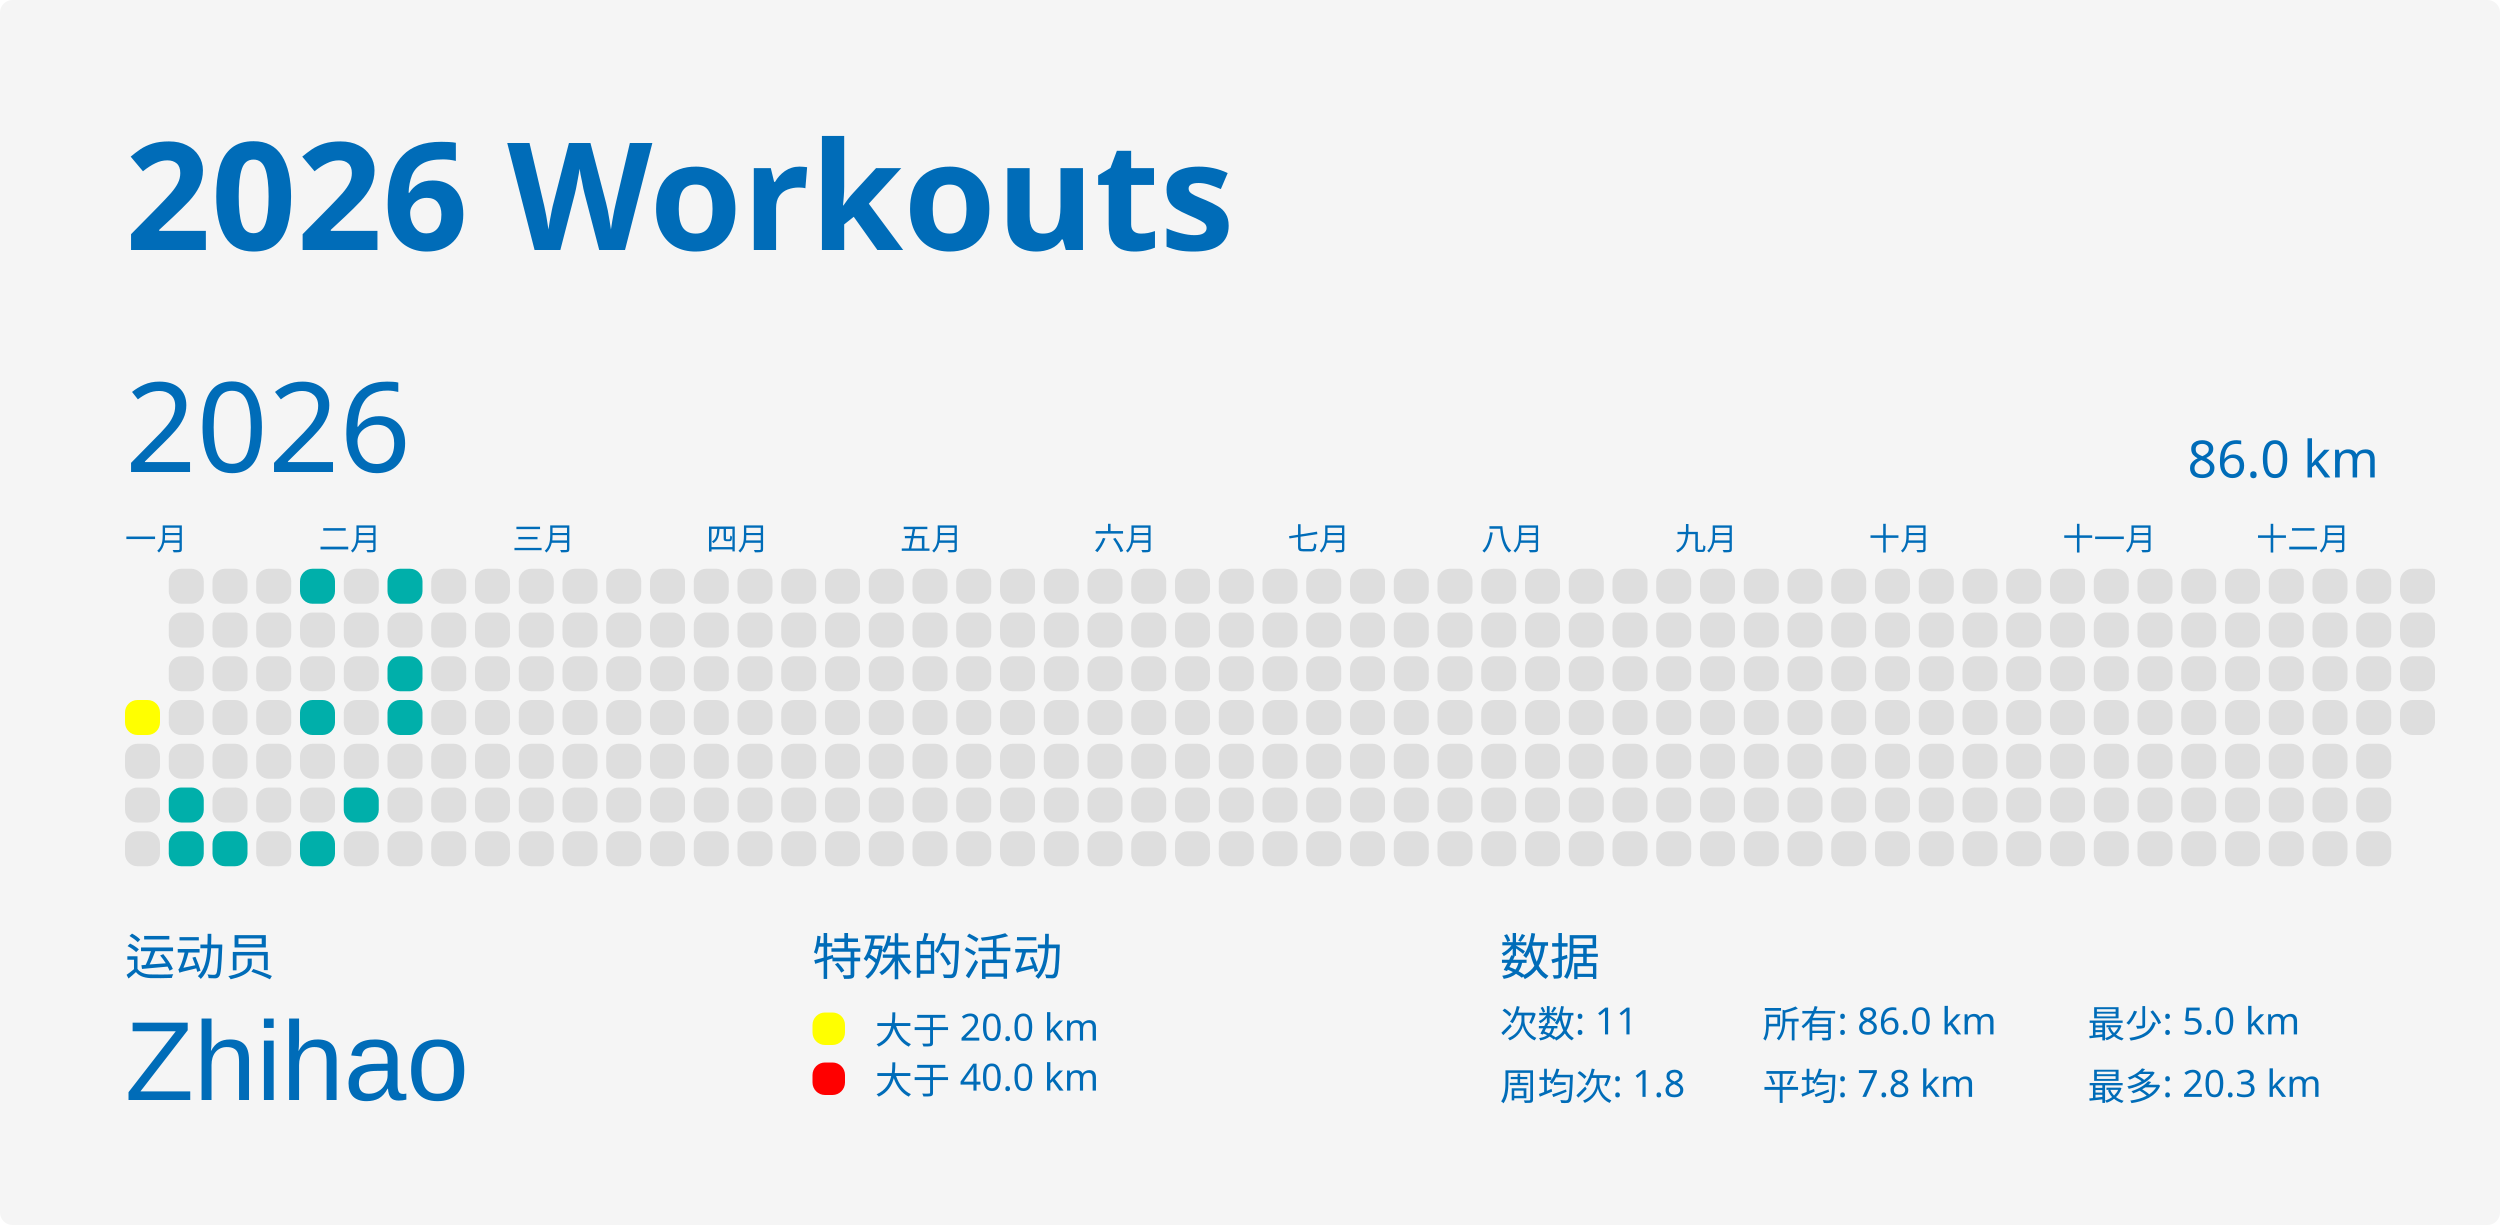
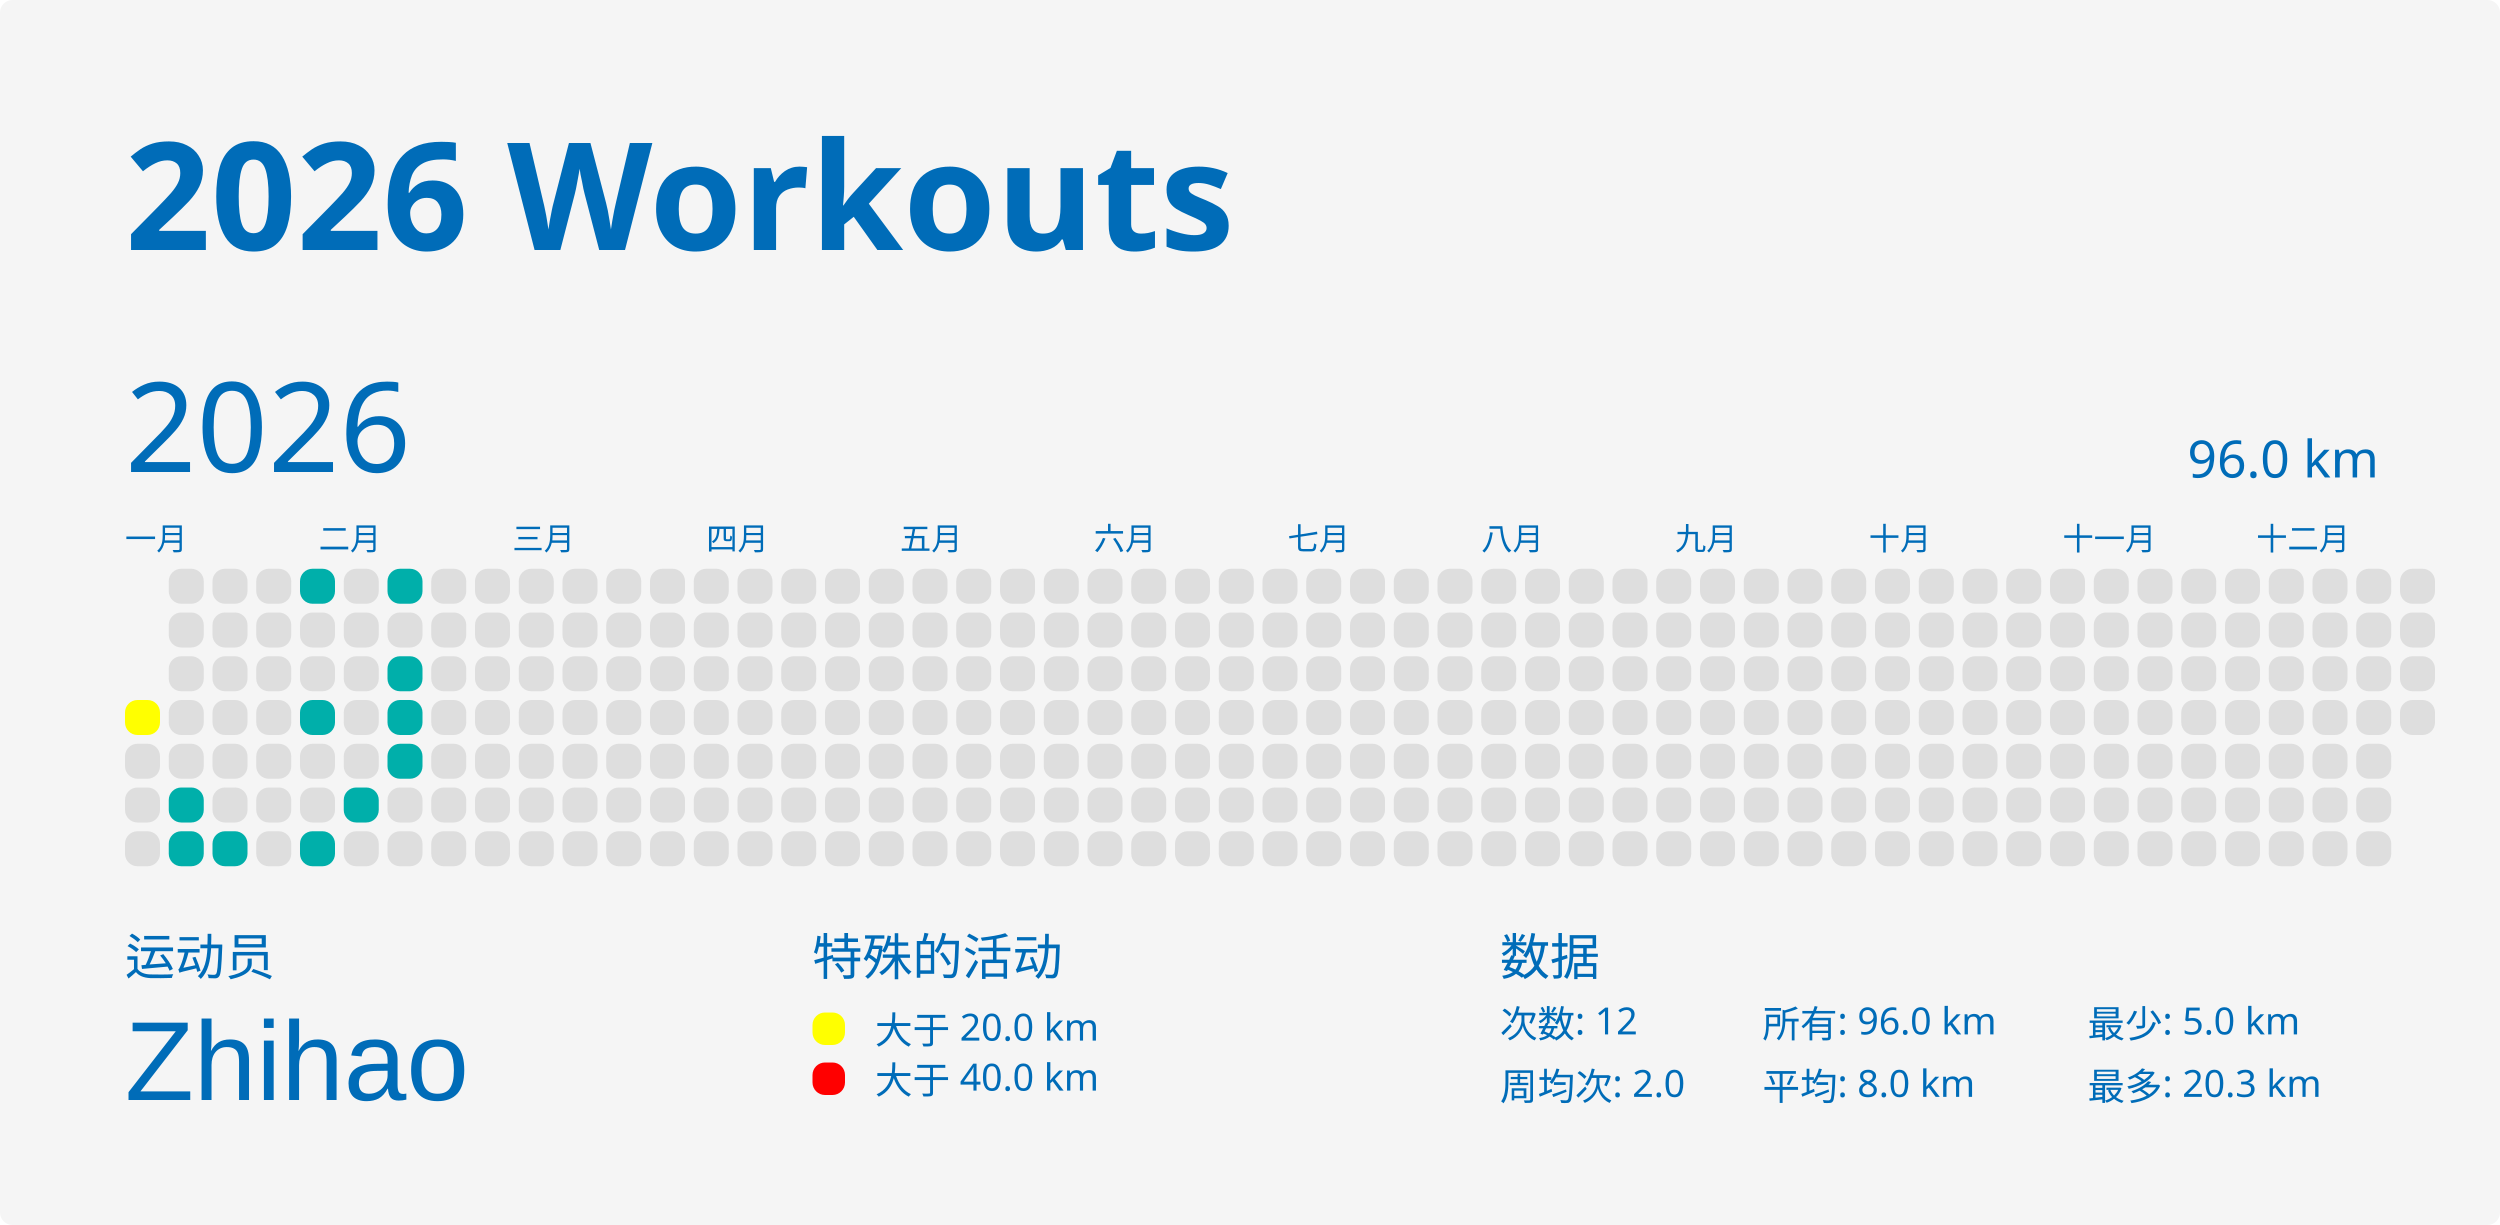
<svg xmlns="http://www.w3.org/2000/svg" baseProfile="full" height="98mm" version="1.1" viewBox="0,0,200,98" width="200mm">
  <defs />
  <rect fill="#f5f5f5" height="98" rx="1" ry="1" width="200" x="0" y="0" />
  <text fill="#006cb8" style="font-size:12px; font-family:MGI-Regular; font-weight:bold;" x="10" y="20">2026 Workouts</text>
  <text fill="#006cb8" style="font-size:4px; font-family:MGI-Regular" x="10" y="78">运动员</text>
  <text fill="#006cb8" style="font-size:9px; font-family:Arial" x="10" y="88">Zhihao</text>
  <text fill="#006cb8" style="font-size:4px; font-family:MGI-Regular" x="65" y="78">特殊的活动</text>
  <rect fill="yellow" height="2.6" rx="1" ry="1" width="2.6" x="65" y="81" />
  <text fill="#006cb8" style="font-size:3px; font-family:MGI-Regular" x="70" y="83.5">大于 20.0 km</text>
  <rect fill="red" height="2.6" rx="1" ry="1" width="2.6" x="65" y="85" />
  <text fill="#006cb8" style="font-size:3px; font-family:MGI-Regular" x="70" y="87.5">大于 40.0 km</text>
  <text fill="#006cb8" style="font-size:4px; font-family:MGI-Regular" x="120" y="78">数据</text>
-   <text fill="#006cb8" style="font-size:3px; font-family:MGI-Regular" x="120" y="83">次数: 11</text>
-   <text fill="#006cb8" style="font-size:3px; font-family:MGI-Regular" x="120" y="88">周均次: 1.8</text>
-   <text fill="#006cb8" style="font-size:3px; font-family:MGI-Regular" x="141" y="83">所有: 86.0 km</text>
-   <text fill="#006cb8" style="font-size:3px; font-family:MGI-Regular" x="141" y="88">平均: 7.8 km</text>
+   <text fill="#006cb8" style="font-size:3px; font-family:MGI-Regular" x="120" y="83">次数: 12</text>
+   <text fill="#006cb8" style="font-size:3px; font-family:MGI-Regular" x="120" y="88">周均次: 2.0</text>
+   <text fill="#006cb8" style="font-size:3px; font-family:MGI-Regular" x="141" y="83">所有: 96.0 km</text>
+   <text fill="#006cb8" style="font-size:3px; font-family:MGI-Regular" x="141" y="88">平均: 8.0 km</text>
  <text fill="#006cb8" style="font-size:3px; font-family:MGI-Regular" x="167" y="83">最少: 5.0 km</text>
  <text fill="#006cb8" style="font-size:3px; font-family:MGI-Regular" x="167" y="88">最多: 20.3 km</text>
  <text dominant-baseline="hanging" fill="#006cb8" style="font-size:10.0px; font-family:MGI-Regular;" x="10" y="30">2026</text>
-   <text dominant-baseline="hanging" fill="#006cb8" style="font-size:4.125px; font-family:MGI-Regular;" x="175" y="35">86.0 km</text>
+   <text dominant-baseline="hanging" fill="#006cb8" style="font-size:4.125px; font-family:MGI-Regular;" x="175" y="35">96.0 km</text>
  <text fill="#006cb8" style="font-size:2.5px; font-family:MGI-Regular" x="10.0" y="44">一月</text>
  <text fill="#006cb8" style="font-size:2.5px; font-family:MGI-Regular" x="25.5" y="44">二月</text>
  <text fill="#006cb8" style="font-size:2.5px; font-family:MGI-Regular" x="41.0" y="44">三月</text>
  <text fill="#006cb8" style="font-size:2.5px; font-family:MGI-Regular" x="56.5" y="44">四月</text>
  <text fill="#006cb8" style="font-size:2.5px; font-family:MGI-Regular" x="72.0" y="44">五月</text>
  <text fill="#006cb8" style="font-size:2.5px; font-family:MGI-Regular" x="87.5" y="44">六月</text>
  <text fill="#006cb8" style="font-size:2.5px; font-family:MGI-Regular" x="103.0" y="44">七月</text>
  <text fill="#006cb8" style="font-size:2.5px; font-family:MGI-Regular" x="118.5" y="44">八月</text>
  <text fill="#006cb8" style="font-size:2.5px; font-family:MGI-Regular" x="134.0" y="44">九月</text>
  <text fill="#006cb8" style="font-size:2.5px; font-family:MGI-Regular" x="149.5" y="44">十月</text>
  <text fill="#006cb8" style="font-size:2.5px; font-family:MGI-Regular" x="165.0" y="44">十一月</text>
  <text fill="#006cb8" style="font-size:2.5px; font-family:MGI-Regular" x="180.5" y="44">十二月</text>
  <rect fill="yellow" height="2.8" rx="1" ry="1" width="2.8" x="10.0" y="56.0" />
  <rect fill="#dedede" height="2.8" rx="1" ry="1" width="2.8" x="10.0" y="59.5" />
  <rect fill="#dedede" height="2.8" rx="1" ry="1" width="2.8" x="10.0" y="63.0" />
  <rect fill="#dedede" height="2.8" rx="1" ry="1" width="2.8" x="10.0" y="66.5" />
  <rect fill="#dedede" height="2.8" rx="1" ry="1" width="2.8" x="13.5" y="45.5" />
  <rect fill="#dedede" height="2.8" rx="1" ry="1" width="2.8" x="13.5" y="49.0" />
  <rect fill="#dedede" height="2.8" rx="1" ry="1" width="2.8" x="13.5" y="52.5" />
  <rect fill="#dedede" height="2.8" rx="1" ry="1" width="2.8" x="13.5" y="56.0" />
  <rect fill="#dedede" height="2.8" rx="1" ry="1" width="2.8" x="13.5" y="59.5" />
  <rect fill="#00AFAA" height="2.8" rx="1" ry="1" width="2.8" x="13.5" y="63.0" />
  <rect fill="#00AFAA" height="2.8" rx="1" ry="1" width="2.8" x="13.5" y="66.5" />
  <rect fill="#dedede" height="2.8" rx="1" ry="1" width="2.8" x="17.0" y="45.5" />
  <rect fill="#dedede" height="2.8" rx="1" ry="1" width="2.8" x="17.0" y="49.0" />
  <rect fill="#dedede" height="2.8" rx="1" ry="1" width="2.8" x="17.0" y="52.5" />
  <rect fill="#dedede" height="2.8" rx="1" ry="1" width="2.8" x="17.0" y="56.0" />
  <rect fill="#dedede" height="2.8" rx="1" ry="1" width="2.8" x="17.0" y="59.5" />
  <rect fill="#dedede" height="2.8" rx="1" ry="1" width="2.8" x="17.0" y="63.0" />
  <rect fill="#00AFAA" height="2.8" rx="1" ry="1" width="2.8" x="17.0" y="66.5" />
  <rect fill="#dedede" height="2.8" rx="1" ry="1" width="2.8" x="20.5" y="45.5" />
  <rect fill="#dedede" height="2.8" rx="1" ry="1" width="2.8" x="20.5" y="49.0" />
  <rect fill="#dedede" height="2.8" rx="1" ry="1" width="2.8" x="20.5" y="52.5" />
  <rect fill="#dedede" height="2.8" rx="1" ry="1" width="2.8" x="20.5" y="56.0" />
  <rect fill="#dedede" height="2.8" rx="1" ry="1" width="2.8" x="20.5" y="59.5" />
  <rect fill="#dedede" height="2.8" rx="1" ry="1" width="2.8" x="20.5" y="63.0" />
  <rect fill="#dedede" height="2.8" rx="1" ry="1" width="2.8" x="20.5" y="66.5" />
  <rect fill="#00AFAA" height="2.8" rx="1" ry="1" width="2.8" x="24.0" y="45.5" />
  <rect fill="#dedede" height="2.8" rx="1" ry="1" width="2.8" x="24.0" y="49.0" />
  <rect fill="#dedede" height="2.8" rx="1" ry="1" width="2.8" x="24.0" y="52.5" />
  <rect fill="#00AFAA" height="2.8" rx="1" ry="1" width="2.8" x="24.0" y="56.0" />
  <rect fill="#dedede" height="2.8" rx="1" ry="1" width="2.8" x="24.0" y="59.5" />
  <rect fill="#dedede" height="2.8" rx="1" ry="1" width="2.8" x="24.0" y="63.0" />
  <rect fill="#00AFAA" height="2.8" rx="1" ry="1" width="2.8" x="24.0" y="66.5" />
  <rect fill="#dedede" height="2.8" rx="1" ry="1" width="2.8" x="27.5" y="45.5" />
  <rect fill="#dedede" height="2.8" rx="1" ry="1" width="2.8" x="27.5" y="49.0" />
  <rect fill="#dedede" height="2.8" rx="1" ry="1" width="2.8" x="27.5" y="52.5" />
  <rect fill="#dedede" height="2.8" rx="1" ry="1" width="2.8" x="27.5" y="56.0" />
  <rect fill="#dedede" height="2.8" rx="1" ry="1" width="2.8" x="27.5" y="59.5" />
  <rect fill="#00AFAA" height="2.8" rx="1" ry="1" width="2.8" x="27.5" y="63.0" />
  <rect fill="#dedede" height="2.8" rx="1" ry="1" width="2.8" x="27.5" y="66.5" />
  <rect fill="#00AFAA" height="2.8" rx="1" ry="1" width="2.8" x="31.0" y="45.5" />
  <rect fill="#dedede" height="2.8" rx="1" ry="1" width="2.8" x="31.0" y="49.0" />
  <rect fill="#00AFAA" height="2.8" rx="1" ry="1" width="2.8" x="31.0" y="52.5" />
  <rect fill="#00AFAA" height="2.8" rx="1" ry="1" width="2.8" x="31.0" y="56.0" />
-   <rect fill="#dedede" height="2.8" rx="1" ry="1" width="2.8" x="31.0" y="59.5" />
+   <rect fill="#00AFAA" height="2.8" rx="1" ry="1" width="2.8" x="31.0" y="59.5" />
  <rect fill="#dedede" height="2.8" rx="1" ry="1" width="2.8" x="31.0" y="63.0" />
  <rect fill="#dedede" height="2.8" rx="1" ry="1" width="2.8" x="31.0" y="66.5" />
  <rect fill="#dedede" height="2.8" rx="1" ry="1" width="2.8" x="34.5" y="45.5" />
  <rect fill="#dedede" height="2.8" rx="1" ry="1" width="2.8" x="34.5" y="49.0" />
  <rect fill="#dedede" height="2.8" rx="1" ry="1" width="2.8" x="34.5" y="52.5" />
  <rect fill="#dedede" height="2.8" rx="1" ry="1" width="2.8" x="34.5" y="56.0" />
  <rect fill="#dedede" height="2.8" rx="1" ry="1" width="2.8" x="34.5" y="59.5" />
  <rect fill="#dedede" height="2.8" rx="1" ry="1" width="2.8" x="34.5" y="63.0" />
  <rect fill="#dedede" height="2.8" rx="1" ry="1" width="2.8" x="34.5" y="66.5" />
  <rect fill="#dedede" height="2.8" rx="1" ry="1" width="2.8" x="38.0" y="45.5" />
  <rect fill="#dedede" height="2.8" rx="1" ry="1" width="2.8" x="38.0" y="49.0" />
  <rect fill="#dedede" height="2.8" rx="1" ry="1" width="2.8" x="38.0" y="52.5" />
  <rect fill="#dedede" height="2.8" rx="1" ry="1" width="2.8" x="38.0" y="56.0" />
  <rect fill="#dedede" height="2.8" rx="1" ry="1" width="2.8" x="38.0" y="59.5" />
  <rect fill="#dedede" height="2.8" rx="1" ry="1" width="2.8" x="38.0" y="63.0" />
  <rect fill="#dedede" height="2.8" rx="1" ry="1" width="2.8" x="38.0" y="66.5" />
  <rect fill="#dedede" height="2.8" rx="1" ry="1" width="2.8" x="41.5" y="45.5" />
  <rect fill="#dedede" height="2.8" rx="1" ry="1" width="2.8" x="41.5" y="49.0" />
  <rect fill="#dedede" height="2.8" rx="1" ry="1" width="2.8" x="41.5" y="52.5" />
  <rect fill="#dedede" height="2.8" rx="1" ry="1" width="2.8" x="41.5" y="56.0" />
  <rect fill="#dedede" height="2.8" rx="1" ry="1" width="2.8" x="41.5" y="59.5" />
  <rect fill="#dedede" height="2.8" rx="1" ry="1" width="2.8" x="41.5" y="63.0" />
  <rect fill="#dedede" height="2.8" rx="1" ry="1" width="2.8" x="41.5" y="66.5" />
  <rect fill="#dedede" height="2.8" rx="1" ry="1" width="2.8" x="45.0" y="45.5" />
  <rect fill="#dedede" height="2.8" rx="1" ry="1" width="2.8" x="45.0" y="49.0" />
  <rect fill="#dedede" height="2.8" rx="1" ry="1" width="2.8" x="45.0" y="52.5" />
  <rect fill="#dedede" height="2.8" rx="1" ry="1" width="2.8" x="45.0" y="56.0" />
  <rect fill="#dedede" height="2.8" rx="1" ry="1" width="2.8" x="45.0" y="59.5" />
  <rect fill="#dedede" height="2.8" rx="1" ry="1" width="2.8" x="45.0" y="63.0" />
  <rect fill="#dedede" height="2.8" rx="1" ry="1" width="2.8" x="45.0" y="66.5" />
  <rect fill="#dedede" height="2.8" rx="1" ry="1" width="2.8" x="48.5" y="45.5" />
  <rect fill="#dedede" height="2.8" rx="1" ry="1" width="2.8" x="48.5" y="49.0" />
  <rect fill="#dedede" height="2.8" rx="1" ry="1" width="2.8" x="48.5" y="52.5" />
  <rect fill="#dedede" height="2.8" rx="1" ry="1" width="2.8" x="48.5" y="56.0" />
  <rect fill="#dedede" height="2.8" rx="1" ry="1" width="2.8" x="48.5" y="59.5" />
  <rect fill="#dedede" height="2.8" rx="1" ry="1" width="2.8" x="48.5" y="63.0" />
  <rect fill="#dedede" height="2.8" rx="1" ry="1" width="2.8" x="48.5" y="66.5" />
  <rect fill="#dedede" height="2.8" rx="1" ry="1" width="2.8" x="52.0" y="45.5" />
  <rect fill="#dedede" height="2.8" rx="1" ry="1" width="2.8" x="52.0" y="49.0" />
  <rect fill="#dedede" height="2.8" rx="1" ry="1" width="2.8" x="52.0" y="52.5" />
  <rect fill="#dedede" height="2.8" rx="1" ry="1" width="2.8" x="52.0" y="56.0" />
  <rect fill="#dedede" height="2.8" rx="1" ry="1" width="2.8" x="52.0" y="59.5" />
  <rect fill="#dedede" height="2.8" rx="1" ry="1" width="2.8" x="52.0" y="63.0" />
  <rect fill="#dedede" height="2.8" rx="1" ry="1" width="2.8" x="52.0" y="66.5" />
  <rect fill="#dedede" height="2.8" rx="1" ry="1" width="2.8" x="55.5" y="45.5" />
  <rect fill="#dedede" height="2.8" rx="1" ry="1" width="2.8" x="55.5" y="49.0" />
  <rect fill="#dedede" height="2.8" rx="1" ry="1" width="2.8" x="55.5" y="52.5" />
  <rect fill="#dedede" height="2.8" rx="1" ry="1" width="2.8" x="55.5" y="56.0" />
  <rect fill="#dedede" height="2.8" rx="1" ry="1" width="2.8" x="55.5" y="59.5" />
  <rect fill="#dedede" height="2.8" rx="1" ry="1" width="2.8" x="55.5" y="63.0" />
  <rect fill="#dedede" height="2.8" rx="1" ry="1" width="2.8" x="55.5" y="66.5" />
  <rect fill="#dedede" height="2.8" rx="1" ry="1" width="2.8" x="59.0" y="45.5" />
  <rect fill="#dedede" height="2.8" rx="1" ry="1" width="2.8" x="59.0" y="49.0" />
  <rect fill="#dedede" height="2.8" rx="1" ry="1" width="2.8" x="59.0" y="52.5" />
  <rect fill="#dedede" height="2.8" rx="1" ry="1" width="2.8" x="59.0" y="56.0" />
  <rect fill="#dedede" height="2.8" rx="1" ry="1" width="2.8" x="59.0" y="59.5" />
  <rect fill="#dedede" height="2.8" rx="1" ry="1" width="2.8" x="59.0" y="63.0" />
  <rect fill="#dedede" height="2.8" rx="1" ry="1" width="2.8" x="59.0" y="66.5" />
  <rect fill="#dedede" height="2.8" rx="1" ry="1" width="2.8" x="62.5" y="45.5" />
  <rect fill="#dedede" height="2.8" rx="1" ry="1" width="2.8" x="62.5" y="49.0" />
  <rect fill="#dedede" height="2.8" rx="1" ry="1" width="2.8" x="62.5" y="52.5" />
  <rect fill="#dedede" height="2.8" rx="1" ry="1" width="2.8" x="62.5" y="56.0" />
  <rect fill="#dedede" height="2.8" rx="1" ry="1" width="2.8" x="62.5" y="59.5" />
  <rect fill="#dedede" height="2.8" rx="1" ry="1" width="2.8" x="62.5" y="63.0" />
  <rect fill="#dedede" height="2.8" rx="1" ry="1" width="2.8" x="62.5" y="66.5" />
  <rect fill="#dedede" height="2.8" rx="1" ry="1" width="2.8" x="66.0" y="45.5" />
  <rect fill="#dedede" height="2.8" rx="1" ry="1" width="2.8" x="66.0" y="49.0" />
  <rect fill="#dedede" height="2.8" rx="1" ry="1" width="2.8" x="66.0" y="52.5" />
  <rect fill="#dedede" height="2.8" rx="1" ry="1" width="2.8" x="66.0" y="56.0" />
  <rect fill="#dedede" height="2.8" rx="1" ry="1" width="2.8" x="66.0" y="59.5" />
  <rect fill="#dedede" height="2.8" rx="1" ry="1" width="2.8" x="66.0" y="63.0" />
  <rect fill="#dedede" height="2.8" rx="1" ry="1" width="2.8" x="66.0" y="66.5" />
  <rect fill="#dedede" height="2.8" rx="1" ry="1" width="2.8" x="69.5" y="45.5" />
  <rect fill="#dedede" height="2.8" rx="1" ry="1" width="2.8" x="69.5" y="49.0" />
  <rect fill="#dedede" height="2.8" rx="1" ry="1" width="2.8" x="69.5" y="52.5" />
  <rect fill="#dedede" height="2.8" rx="1" ry="1" width="2.8" x="69.5" y="56.0" />
  <rect fill="#dedede" height="2.8" rx="1" ry="1" width="2.8" x="69.5" y="59.5" />
  <rect fill="#dedede" height="2.8" rx="1" ry="1" width="2.8" x="69.5" y="63.0" />
  <rect fill="#dedede" height="2.8" rx="1" ry="1" width="2.8" x="69.5" y="66.5" />
  <rect fill="#dedede" height="2.8" rx="1" ry="1" width="2.8" x="73.0" y="45.5" />
  <rect fill="#dedede" height="2.8" rx="1" ry="1" width="2.8" x="73.0" y="49.0" />
  <rect fill="#dedede" height="2.8" rx="1" ry="1" width="2.8" x="73.0" y="52.5" />
  <rect fill="#dedede" height="2.8" rx="1" ry="1" width="2.8" x="73.0" y="56.0" />
  <rect fill="#dedede" height="2.8" rx="1" ry="1" width="2.8" x="73.0" y="59.5" />
  <rect fill="#dedede" height="2.8" rx="1" ry="1" width="2.8" x="73.0" y="63.0" />
  <rect fill="#dedede" height="2.8" rx="1" ry="1" width="2.8" x="73.0" y="66.5" />
  <rect fill="#dedede" height="2.8" rx="1" ry="1" width="2.8" x="76.5" y="45.5" />
  <rect fill="#dedede" height="2.8" rx="1" ry="1" width="2.8" x="76.5" y="49.0" />
  <rect fill="#dedede" height="2.8" rx="1" ry="1" width="2.8" x="76.5" y="52.5" />
  <rect fill="#dedede" height="2.8" rx="1" ry="1" width="2.8" x="76.5" y="56.0" />
  <rect fill="#dedede" height="2.8" rx="1" ry="1" width="2.8" x="76.5" y="59.5" />
  <rect fill="#dedede" height="2.8" rx="1" ry="1" width="2.8" x="76.5" y="63.0" />
  <rect fill="#dedede" height="2.8" rx="1" ry="1" width="2.8" x="76.5" y="66.5" />
  <rect fill="#dedede" height="2.8" rx="1" ry="1" width="2.8" x="80.0" y="45.5" />
  <rect fill="#dedede" height="2.8" rx="1" ry="1" width="2.8" x="80.0" y="49.0" />
  <rect fill="#dedede" height="2.8" rx="1" ry="1" width="2.8" x="80.0" y="52.5" />
  <rect fill="#dedede" height="2.8" rx="1" ry="1" width="2.8" x="80.0" y="56.0" />
  <rect fill="#dedede" height="2.8" rx="1" ry="1" width="2.8" x="80.0" y="59.5" />
  <rect fill="#dedede" height="2.8" rx="1" ry="1" width="2.8" x="80.0" y="63.0" />
  <rect fill="#dedede" height="2.8" rx="1" ry="1" width="2.8" x="80.0" y="66.5" />
  <rect fill="#dedede" height="2.8" rx="1" ry="1" width="2.8" x="83.5" y="45.5" />
  <rect fill="#dedede" height="2.8" rx="1" ry="1" width="2.8" x="83.5" y="49.0" />
  <rect fill="#dedede" height="2.8" rx="1" ry="1" width="2.8" x="83.5" y="52.5" />
  <rect fill="#dedede" height="2.8" rx="1" ry="1" width="2.8" x="83.5" y="56.0" />
  <rect fill="#dedede" height="2.8" rx="1" ry="1" width="2.8" x="83.5" y="59.5" />
  <rect fill="#dedede" height="2.8" rx="1" ry="1" width="2.8" x="83.5" y="63.0" />
  <rect fill="#dedede" height="2.8" rx="1" ry="1" width="2.8" x="83.5" y="66.5" />
  <rect fill="#dedede" height="2.8" rx="1" ry="1" width="2.8" x="87.0" y="45.5" />
  <rect fill="#dedede" height="2.8" rx="1" ry="1" width="2.8" x="87.0" y="49.0" />
  <rect fill="#dedede" height="2.8" rx="1" ry="1" width="2.8" x="87.0" y="52.5" />
  <rect fill="#dedede" height="2.8" rx="1" ry="1" width="2.8" x="87.0" y="56.0" />
  <rect fill="#dedede" height="2.8" rx="1" ry="1" width="2.8" x="87.0" y="59.5" />
  <rect fill="#dedede" height="2.8" rx="1" ry="1" width="2.8" x="87.0" y="63.0" />
  <rect fill="#dedede" height="2.8" rx="1" ry="1" width="2.8" x="87.0" y="66.5" />
  <rect fill="#dedede" height="2.8" rx="1" ry="1" width="2.8" x="90.5" y="45.5" />
  <rect fill="#dedede" height="2.8" rx="1" ry="1" width="2.8" x="90.5" y="49.0" />
  <rect fill="#dedede" height="2.8" rx="1" ry="1" width="2.8" x="90.5" y="52.5" />
  <rect fill="#dedede" height="2.8" rx="1" ry="1" width="2.8" x="90.5" y="56.0" />
  <rect fill="#dedede" height="2.8" rx="1" ry="1" width="2.8" x="90.5" y="59.5" />
  <rect fill="#dedede" height="2.8" rx="1" ry="1" width="2.8" x="90.5" y="63.0" />
  <rect fill="#dedede" height="2.8" rx="1" ry="1" width="2.8" x="90.5" y="66.5" />
  <rect fill="#dedede" height="2.8" rx="1" ry="1" width="2.8" x="94.0" y="45.5" />
  <rect fill="#dedede" height="2.8" rx="1" ry="1" width="2.8" x="94.0" y="49.0" />
  <rect fill="#dedede" height="2.8" rx="1" ry="1" width="2.8" x="94.0" y="52.5" />
  <rect fill="#dedede" height="2.8" rx="1" ry="1" width="2.8" x="94.0" y="56.0" />
  <rect fill="#dedede" height="2.8" rx="1" ry="1" width="2.8" x="94.0" y="59.5" />
  <rect fill="#dedede" height="2.8" rx="1" ry="1" width="2.8" x="94.0" y="63.0" />
  <rect fill="#dedede" height="2.8" rx="1" ry="1" width="2.8" x="94.0" y="66.5" />
  <rect fill="#dedede" height="2.8" rx="1" ry="1" width="2.8" x="97.5" y="45.5" />
  <rect fill="#dedede" height="2.8" rx="1" ry="1" width="2.8" x="97.5" y="49.0" />
  <rect fill="#dedede" height="2.8" rx="1" ry="1" width="2.8" x="97.5" y="52.5" />
  <rect fill="#dedede" height="2.8" rx="1" ry="1" width="2.8" x="97.5" y="56.0" />
  <rect fill="#dedede" height="2.8" rx="1" ry="1" width="2.8" x="97.5" y="59.5" />
  <rect fill="#dedede" height="2.8" rx="1" ry="1" width="2.8" x="97.5" y="63.0" />
  <rect fill="#dedede" height="2.8" rx="1" ry="1" width="2.8" x="97.5" y="66.5" />
  <rect fill="#dedede" height="2.8" rx="1" ry="1" width="2.8" x="101.0" y="45.5" />
  <rect fill="#dedede" height="2.8" rx="1" ry="1" width="2.8" x="101.0" y="49.0" />
  <rect fill="#dedede" height="2.8" rx="1" ry="1" width="2.8" x="101.0" y="52.5" />
  <rect fill="#dedede" height="2.8" rx="1" ry="1" width="2.8" x="101.0" y="56.0" />
  <rect fill="#dedede" height="2.8" rx="1" ry="1" width="2.8" x="101.0" y="59.5" />
  <rect fill="#dedede" height="2.8" rx="1" ry="1" width="2.8" x="101.0" y="63.0" />
  <rect fill="#dedede" height="2.8" rx="1" ry="1" width="2.8" x="101.0" y="66.5" />
  <rect fill="#dedede" height="2.8" rx="1" ry="1" width="2.8" x="104.5" y="45.5" />
  <rect fill="#dedede" height="2.8" rx="1" ry="1" width="2.8" x="104.5" y="49.0" />
  <rect fill="#dedede" height="2.8" rx="1" ry="1" width="2.8" x="104.5" y="52.5" />
  <rect fill="#dedede" height="2.8" rx="1" ry="1" width="2.8" x="104.5" y="56.0" />
  <rect fill="#dedede" height="2.8" rx="1" ry="1" width="2.8" x="104.5" y="59.5" />
  <rect fill="#dedede" height="2.8" rx="1" ry="1" width="2.8" x="104.5" y="63.0" />
  <rect fill="#dedede" height="2.8" rx="1" ry="1" width="2.8" x="104.5" y="66.5" />
  <rect fill="#dedede" height="2.8" rx="1" ry="1" width="2.8" x="108.0" y="45.5" />
  <rect fill="#dedede" height="2.8" rx="1" ry="1" width="2.8" x="108.0" y="49.0" />
  <rect fill="#dedede" height="2.8" rx="1" ry="1" width="2.8" x="108.0" y="52.5" />
  <rect fill="#dedede" height="2.8" rx="1" ry="1" width="2.8" x="108.0" y="56.0" />
  <rect fill="#dedede" height="2.8" rx="1" ry="1" width="2.8" x="108.0" y="59.5" />
  <rect fill="#dedede" height="2.8" rx="1" ry="1" width="2.8" x="108.0" y="63.0" />
  <rect fill="#dedede" height="2.8" rx="1" ry="1" width="2.8" x="108.0" y="66.5" />
  <rect fill="#dedede" height="2.8" rx="1" ry="1" width="2.8" x="111.5" y="45.5" />
  <rect fill="#dedede" height="2.8" rx="1" ry="1" width="2.8" x="111.5" y="49.0" />
  <rect fill="#dedede" height="2.8" rx="1" ry="1" width="2.8" x="111.5" y="52.5" />
  <rect fill="#dedede" height="2.8" rx="1" ry="1" width="2.8" x="111.5" y="56.0" />
  <rect fill="#dedede" height="2.8" rx="1" ry="1" width="2.8" x="111.5" y="59.5" />
  <rect fill="#dedede" height="2.8" rx="1" ry="1" width="2.8" x="111.5" y="63.0" />
  <rect fill="#dedede" height="2.8" rx="1" ry="1" width="2.8" x="111.5" y="66.5" />
  <rect fill="#dedede" height="2.8" rx="1" ry="1" width="2.8" x="115.0" y="45.5" />
  <rect fill="#dedede" height="2.8" rx="1" ry="1" width="2.8" x="115.0" y="49.0" />
  <rect fill="#dedede" height="2.8" rx="1" ry="1" width="2.8" x="115.0" y="52.5" />
  <rect fill="#dedede" height="2.8" rx="1" ry="1" width="2.8" x="115.0" y="56.0" />
  <rect fill="#dedede" height="2.8" rx="1" ry="1" width="2.8" x="115.0" y="59.5" />
  <rect fill="#dedede" height="2.8" rx="1" ry="1" width="2.8" x="115.0" y="63.0" />
  <rect fill="#dedede" height="2.8" rx="1" ry="1" width="2.8" x="115.0" y="66.5" />
  <rect fill="#dedede" height="2.8" rx="1" ry="1" width="2.8" x="118.5" y="45.5" />
  <rect fill="#dedede" height="2.8" rx="1" ry="1" width="2.8" x="118.5" y="49.0" />
  <rect fill="#dedede" height="2.8" rx="1" ry="1" width="2.8" x="118.5" y="52.5" />
  <rect fill="#dedede" height="2.8" rx="1" ry="1" width="2.8" x="118.5" y="56.0" />
  <rect fill="#dedede" height="2.8" rx="1" ry="1" width="2.8" x="118.5" y="59.5" />
  <rect fill="#dedede" height="2.8" rx="1" ry="1" width="2.8" x="118.5" y="63.0" />
  <rect fill="#dedede" height="2.8" rx="1" ry="1" width="2.8" x="118.5" y="66.5" />
  <rect fill="#dedede" height="2.8" rx="1" ry="1" width="2.8" x="122.0" y="45.5" />
  <rect fill="#dedede" height="2.8" rx="1" ry="1" width="2.8" x="122.0" y="49.0" />
  <rect fill="#dedede" height="2.8" rx="1" ry="1" width="2.8" x="122.0" y="52.5" />
  <rect fill="#dedede" height="2.8" rx="1" ry="1" width="2.8" x="122.0" y="56.0" />
  <rect fill="#dedede" height="2.8" rx="1" ry="1" width="2.8" x="122.0" y="59.5" />
  <rect fill="#dedede" height="2.8" rx="1" ry="1" width="2.8" x="122.0" y="63.0" />
  <rect fill="#dedede" height="2.8" rx="1" ry="1" width="2.8" x="122.0" y="66.5" />
  <rect fill="#dedede" height="2.8" rx="1" ry="1" width="2.8" x="125.5" y="45.5" />
  <rect fill="#dedede" height="2.8" rx="1" ry="1" width="2.8" x="125.5" y="49.0" />
  <rect fill="#dedede" height="2.8" rx="1" ry="1" width="2.8" x="125.5" y="52.5" />
  <rect fill="#dedede" height="2.8" rx="1" ry="1" width="2.8" x="125.5" y="56.0" />
  <rect fill="#dedede" height="2.8" rx="1" ry="1" width="2.8" x="125.5" y="59.5" />
  <rect fill="#dedede" height="2.8" rx="1" ry="1" width="2.8" x="125.5" y="63.0" />
  <rect fill="#dedede" height="2.8" rx="1" ry="1" width="2.8" x="125.5" y="66.5" />
  <rect fill="#dedede" height="2.8" rx="1" ry="1" width="2.8" x="129.0" y="45.5" />
  <rect fill="#dedede" height="2.8" rx="1" ry="1" width="2.8" x="129.0" y="49.0" />
  <rect fill="#dedede" height="2.8" rx="1" ry="1" width="2.8" x="129.0" y="52.5" />
  <rect fill="#dedede" height="2.8" rx="1" ry="1" width="2.8" x="129.0" y="56.0" />
  <rect fill="#dedede" height="2.8" rx="1" ry="1" width="2.8" x="129.0" y="59.5" />
  <rect fill="#dedede" height="2.8" rx="1" ry="1" width="2.8" x="129.0" y="63.0" />
  <rect fill="#dedede" height="2.8" rx="1" ry="1" width="2.8" x="129.0" y="66.5" />
  <rect fill="#dedede" height="2.8" rx="1" ry="1" width="2.8" x="132.5" y="45.5" />
  <rect fill="#dedede" height="2.8" rx="1" ry="1" width="2.8" x="132.5" y="49.0" />
  <rect fill="#dedede" height="2.8" rx="1" ry="1" width="2.8" x="132.5" y="52.5" />
  <rect fill="#dedede" height="2.8" rx="1" ry="1" width="2.8" x="132.5" y="56.0" />
  <rect fill="#dedede" height="2.8" rx="1" ry="1" width="2.8" x="132.5" y="59.5" />
  <rect fill="#dedede" height="2.8" rx="1" ry="1" width="2.8" x="132.5" y="63.0" />
  <rect fill="#dedede" height="2.8" rx="1" ry="1" width="2.8" x="132.5" y="66.5" />
  <rect fill="#dedede" height="2.8" rx="1" ry="1" width="2.8" x="136.0" y="45.5" />
  <rect fill="#dedede" height="2.8" rx="1" ry="1" width="2.8" x="136.0" y="49.0" />
  <rect fill="#dedede" height="2.8" rx="1" ry="1" width="2.8" x="136.0" y="52.5" />
  <rect fill="#dedede" height="2.8" rx="1" ry="1" width="2.8" x="136.0" y="56.0" />
  <rect fill="#dedede" height="2.8" rx="1" ry="1" width="2.8" x="136.0" y="59.5" />
  <rect fill="#dedede" height="2.8" rx="1" ry="1" width="2.8" x="136.0" y="63.0" />
  <rect fill="#dedede" height="2.8" rx="1" ry="1" width="2.8" x="136.0" y="66.5" />
  <rect fill="#dedede" height="2.8" rx="1" ry="1" width="2.8" x="139.5" y="45.5" />
  <rect fill="#dedede" height="2.8" rx="1" ry="1" width="2.8" x="139.5" y="49.0" />
  <rect fill="#dedede" height="2.8" rx="1" ry="1" width="2.8" x="139.5" y="52.5" />
  <rect fill="#dedede" height="2.8" rx="1" ry="1" width="2.8" x="139.5" y="56.0" />
  <rect fill="#dedede" height="2.8" rx="1" ry="1" width="2.8" x="139.5" y="59.5" />
  <rect fill="#dedede" height="2.8" rx="1" ry="1" width="2.8" x="139.5" y="63.0" />
  <rect fill="#dedede" height="2.8" rx="1" ry="1" width="2.8" x="139.5" y="66.5" />
  <rect fill="#dedede" height="2.8" rx="1" ry="1" width="2.8" x="143.0" y="45.5" />
  <rect fill="#dedede" height="2.8" rx="1" ry="1" width="2.8" x="143.0" y="49.0" />
  <rect fill="#dedede" height="2.8" rx="1" ry="1" width="2.8" x="143.0" y="52.5" />
  <rect fill="#dedede" height="2.8" rx="1" ry="1" width="2.8" x="143.0" y="56.0" />
  <rect fill="#dedede" height="2.8" rx="1" ry="1" width="2.8" x="143.0" y="59.5" />
  <rect fill="#dedede" height="2.8" rx="1" ry="1" width="2.8" x="143.0" y="63.0" />
  <rect fill="#dedede" height="2.8" rx="1" ry="1" width="2.8" x="143.0" y="66.5" />
  <rect fill="#dedede" height="2.8" rx="1" ry="1" width="2.8" x="146.5" y="45.5" />
  <rect fill="#dedede" height="2.8" rx="1" ry="1" width="2.8" x="146.5" y="49.0" />
  <rect fill="#dedede" height="2.8" rx="1" ry="1" width="2.8" x="146.5" y="52.5" />
  <rect fill="#dedede" height="2.8" rx="1" ry="1" width="2.8" x="146.5" y="56.0" />
  <rect fill="#dedede" height="2.8" rx="1" ry="1" width="2.8" x="146.5" y="59.5" />
  <rect fill="#dedede" height="2.8" rx="1" ry="1" width="2.8" x="146.5" y="63.0" />
  <rect fill="#dedede" height="2.8" rx="1" ry="1" width="2.8" x="146.5" y="66.5" />
  <rect fill="#dedede" height="2.8" rx="1" ry="1" width="2.8" x="150.0" y="45.5" />
  <rect fill="#dedede" height="2.8" rx="1" ry="1" width="2.8" x="150.0" y="49.0" />
  <rect fill="#dedede" height="2.8" rx="1" ry="1" width="2.8" x="150.0" y="52.5" />
  <rect fill="#dedede" height="2.8" rx="1" ry="1" width="2.8" x="150.0" y="56.0" />
  <rect fill="#dedede" height="2.8" rx="1" ry="1" width="2.8" x="150.0" y="59.5" />
  <rect fill="#dedede" height="2.8" rx="1" ry="1" width="2.8" x="150.0" y="63.0" />
  <rect fill="#dedede" height="2.8" rx="1" ry="1" width="2.8" x="150.0" y="66.5" />
  <rect fill="#dedede" height="2.8" rx="1" ry="1" width="2.8" x="153.5" y="45.5" />
  <rect fill="#dedede" height="2.8" rx="1" ry="1" width="2.8" x="153.5" y="49.0" />
  <rect fill="#dedede" height="2.8" rx="1" ry="1" width="2.8" x="153.5" y="52.5" />
  <rect fill="#dedede" height="2.8" rx="1" ry="1" width="2.8" x="153.5" y="56.0" />
  <rect fill="#dedede" height="2.8" rx="1" ry="1" width="2.8" x="153.5" y="59.5" />
  <rect fill="#dedede" height="2.8" rx="1" ry="1" width="2.8" x="153.5" y="63.0" />
  <rect fill="#dedede" height="2.8" rx="1" ry="1" width="2.8" x="153.5" y="66.5" />
  <rect fill="#dedede" height="2.8" rx="1" ry="1" width="2.8" x="157.0" y="45.5" />
  <rect fill="#dedede" height="2.8" rx="1" ry="1" width="2.8" x="157.0" y="49.0" />
  <rect fill="#dedede" height="2.8" rx="1" ry="1" width="2.8" x="157.0" y="52.5" />
  <rect fill="#dedede" height="2.8" rx="1" ry="1" width="2.8" x="157.0" y="56.0" />
  <rect fill="#dedede" height="2.8" rx="1" ry="1" width="2.8" x="157.0" y="59.5" />
  <rect fill="#dedede" height="2.8" rx="1" ry="1" width="2.8" x="157.0" y="63.0" />
  <rect fill="#dedede" height="2.8" rx="1" ry="1" width="2.8" x="157.0" y="66.5" />
  <rect fill="#dedede" height="2.8" rx="1" ry="1" width="2.8" x="160.5" y="45.5" />
  <rect fill="#dedede" height="2.8" rx="1" ry="1" width="2.8" x="160.5" y="49.0" />
  <rect fill="#dedede" height="2.8" rx="1" ry="1" width="2.8" x="160.5" y="52.5" />
  <rect fill="#dedede" height="2.8" rx="1" ry="1" width="2.8" x="160.5" y="56.0" />
  <rect fill="#dedede" height="2.8" rx="1" ry="1" width="2.8" x="160.5" y="59.5" />
  <rect fill="#dedede" height="2.8" rx="1" ry="1" width="2.8" x="160.5" y="63.0" />
  <rect fill="#dedede" height="2.8" rx="1" ry="1" width="2.8" x="160.5" y="66.5" />
  <rect fill="#dedede" height="2.8" rx="1" ry="1" width="2.8" x="164.0" y="45.5" />
  <rect fill="#dedede" height="2.8" rx="1" ry="1" width="2.8" x="164.0" y="49.0" />
  <rect fill="#dedede" height="2.8" rx="1" ry="1" width="2.8" x="164.0" y="52.5" />
  <rect fill="#dedede" height="2.8" rx="1" ry="1" width="2.8" x="164.0" y="56.0" />
  <rect fill="#dedede" height="2.8" rx="1" ry="1" width="2.8" x="164.0" y="59.5" />
  <rect fill="#dedede" height="2.8" rx="1" ry="1" width="2.8" x="164.0" y="63.0" />
  <rect fill="#dedede" height="2.8" rx="1" ry="1" width="2.8" x="164.0" y="66.5" />
  <rect fill="#dedede" height="2.8" rx="1" ry="1" width="2.8" x="167.5" y="45.5" />
  <rect fill="#dedede" height="2.8" rx="1" ry="1" width="2.8" x="167.5" y="49.0" />
  <rect fill="#dedede" height="2.8" rx="1" ry="1" width="2.8" x="167.5" y="52.5" />
  <rect fill="#dedede" height="2.8" rx="1" ry="1" width="2.8" x="167.5" y="56.0" />
  <rect fill="#dedede" height="2.8" rx="1" ry="1" width="2.8" x="167.5" y="59.5" />
  <rect fill="#dedede" height="2.8" rx="1" ry="1" width="2.8" x="167.5" y="63.0" />
  <rect fill="#dedede" height="2.8" rx="1" ry="1" width="2.8" x="167.5" y="66.5" />
  <rect fill="#dedede" height="2.8" rx="1" ry="1" width="2.8" x="171.0" y="45.5" />
  <rect fill="#dedede" height="2.8" rx="1" ry="1" width="2.8" x="171.0" y="49.0" />
  <rect fill="#dedede" height="2.8" rx="1" ry="1" width="2.8" x="171.0" y="52.5" />
  <rect fill="#dedede" height="2.8" rx="1" ry="1" width="2.8" x="171.0" y="56.0" />
  <rect fill="#dedede" height="2.8" rx="1" ry="1" width="2.8" x="171.0" y="59.5" />
  <rect fill="#dedede" height="2.8" rx="1" ry="1" width="2.8" x="171.0" y="63.0" />
  <rect fill="#dedede" height="2.8" rx="1" ry="1" width="2.8" x="171.0" y="66.5" />
  <rect fill="#dedede" height="2.8" rx="1" ry="1" width="2.8" x="174.5" y="45.5" />
  <rect fill="#dedede" height="2.8" rx="1" ry="1" width="2.8" x="174.5" y="49.0" />
  <rect fill="#dedede" height="2.8" rx="1" ry="1" width="2.8" x="174.5" y="52.5" />
  <rect fill="#dedede" height="2.8" rx="1" ry="1" width="2.8" x="174.5" y="56.0" />
  <rect fill="#dedede" height="2.8" rx="1" ry="1" width="2.8" x="174.5" y="59.5" />
  <rect fill="#dedede" height="2.8" rx="1" ry="1" width="2.8" x="174.5" y="63.0" />
  <rect fill="#dedede" height="2.8" rx="1" ry="1" width="2.8" x="174.5" y="66.5" />
  <rect fill="#dedede" height="2.8" rx="1" ry="1" width="2.8" x="178.0" y="45.5" />
  <rect fill="#dedede" height="2.8" rx="1" ry="1" width="2.8" x="178.0" y="49.0" />
  <rect fill="#dedede" height="2.8" rx="1" ry="1" width="2.8" x="178.0" y="52.5" />
  <rect fill="#dedede" height="2.8" rx="1" ry="1" width="2.8" x="178.0" y="56.0" />
  <rect fill="#dedede" height="2.8" rx="1" ry="1" width="2.8" x="178.0" y="59.5" />
  <rect fill="#dedede" height="2.8" rx="1" ry="1" width="2.8" x="178.0" y="63.0" />
  <rect fill="#dedede" height="2.8" rx="1" ry="1" width="2.8" x="178.0" y="66.5" />
  <rect fill="#dedede" height="2.8" rx="1" ry="1" width="2.8" x="181.5" y="45.5" />
  <rect fill="#dedede" height="2.8" rx="1" ry="1" width="2.8" x="181.5" y="49.0" />
  <rect fill="#dedede" height="2.8" rx="1" ry="1" width="2.8" x="181.5" y="52.5" />
  <rect fill="#dedede" height="2.8" rx="1" ry="1" width="2.8" x="181.5" y="56.0" />
  <rect fill="#dedede" height="2.8" rx="1" ry="1" width="2.8" x="181.5" y="59.5" />
  <rect fill="#dedede" height="2.8" rx="1" ry="1" width="2.8" x="181.5" y="63.0" />
  <rect fill="#dedede" height="2.8" rx="1" ry="1" width="2.8" x="181.5" y="66.5" />
  <rect fill="#dedede" height="2.8" rx="1" ry="1" width="2.8" x="185.0" y="45.5" />
  <rect fill="#dedede" height="2.8" rx="1" ry="1" width="2.8" x="185.0" y="49.0" />
  <rect fill="#dedede" height="2.8" rx="1" ry="1" width="2.8" x="185.0" y="52.5" />
  <rect fill="#dedede" height="2.8" rx="1" ry="1" width="2.8" x="185.0" y="56.0" />
  <rect fill="#dedede" height="2.8" rx="1" ry="1" width="2.8" x="185.0" y="59.5" />
  <rect fill="#dedede" height="2.8" rx="1" ry="1" width="2.8" x="185.0" y="63.0" />
  <rect fill="#dedede" height="2.8" rx="1" ry="1" width="2.8" x="185.0" y="66.5" />
  <rect fill="#dedede" height="2.8" rx="1" ry="1" width="2.8" x="188.5" y="45.5" />
  <rect fill="#dedede" height="2.8" rx="1" ry="1" width="2.8" x="188.5" y="49.0" />
  <rect fill="#dedede" height="2.8" rx="1" ry="1" width="2.8" x="188.5" y="52.5" />
  <rect fill="#dedede" height="2.8" rx="1" ry="1" width="2.8" x="188.5" y="56.0" />
  <rect fill="#dedede" height="2.8" rx="1" ry="1" width="2.8" x="188.5" y="59.5" />
  <rect fill="#dedede" height="2.8" rx="1" ry="1" width="2.8" x="188.5" y="63.0" />
  <rect fill="#dedede" height="2.8" rx="1" ry="1" width="2.8" x="188.5" y="66.5" />
  <rect fill="#dedede" height="2.8" rx="1" ry="1" width="2.8" x="192.0" y="45.5" />
  <rect fill="#dedede" height="2.8" rx="1" ry="1" width="2.8" x="192.0" y="49.0" />
  <rect fill="#dedede" height="2.8" rx="1" ry="1" width="2.8" x="192.0" y="52.5" />
  <rect fill="#dedede" height="2.8" rx="1" ry="1" width="2.8" x="192.0" y="56.0" />
</svg>
